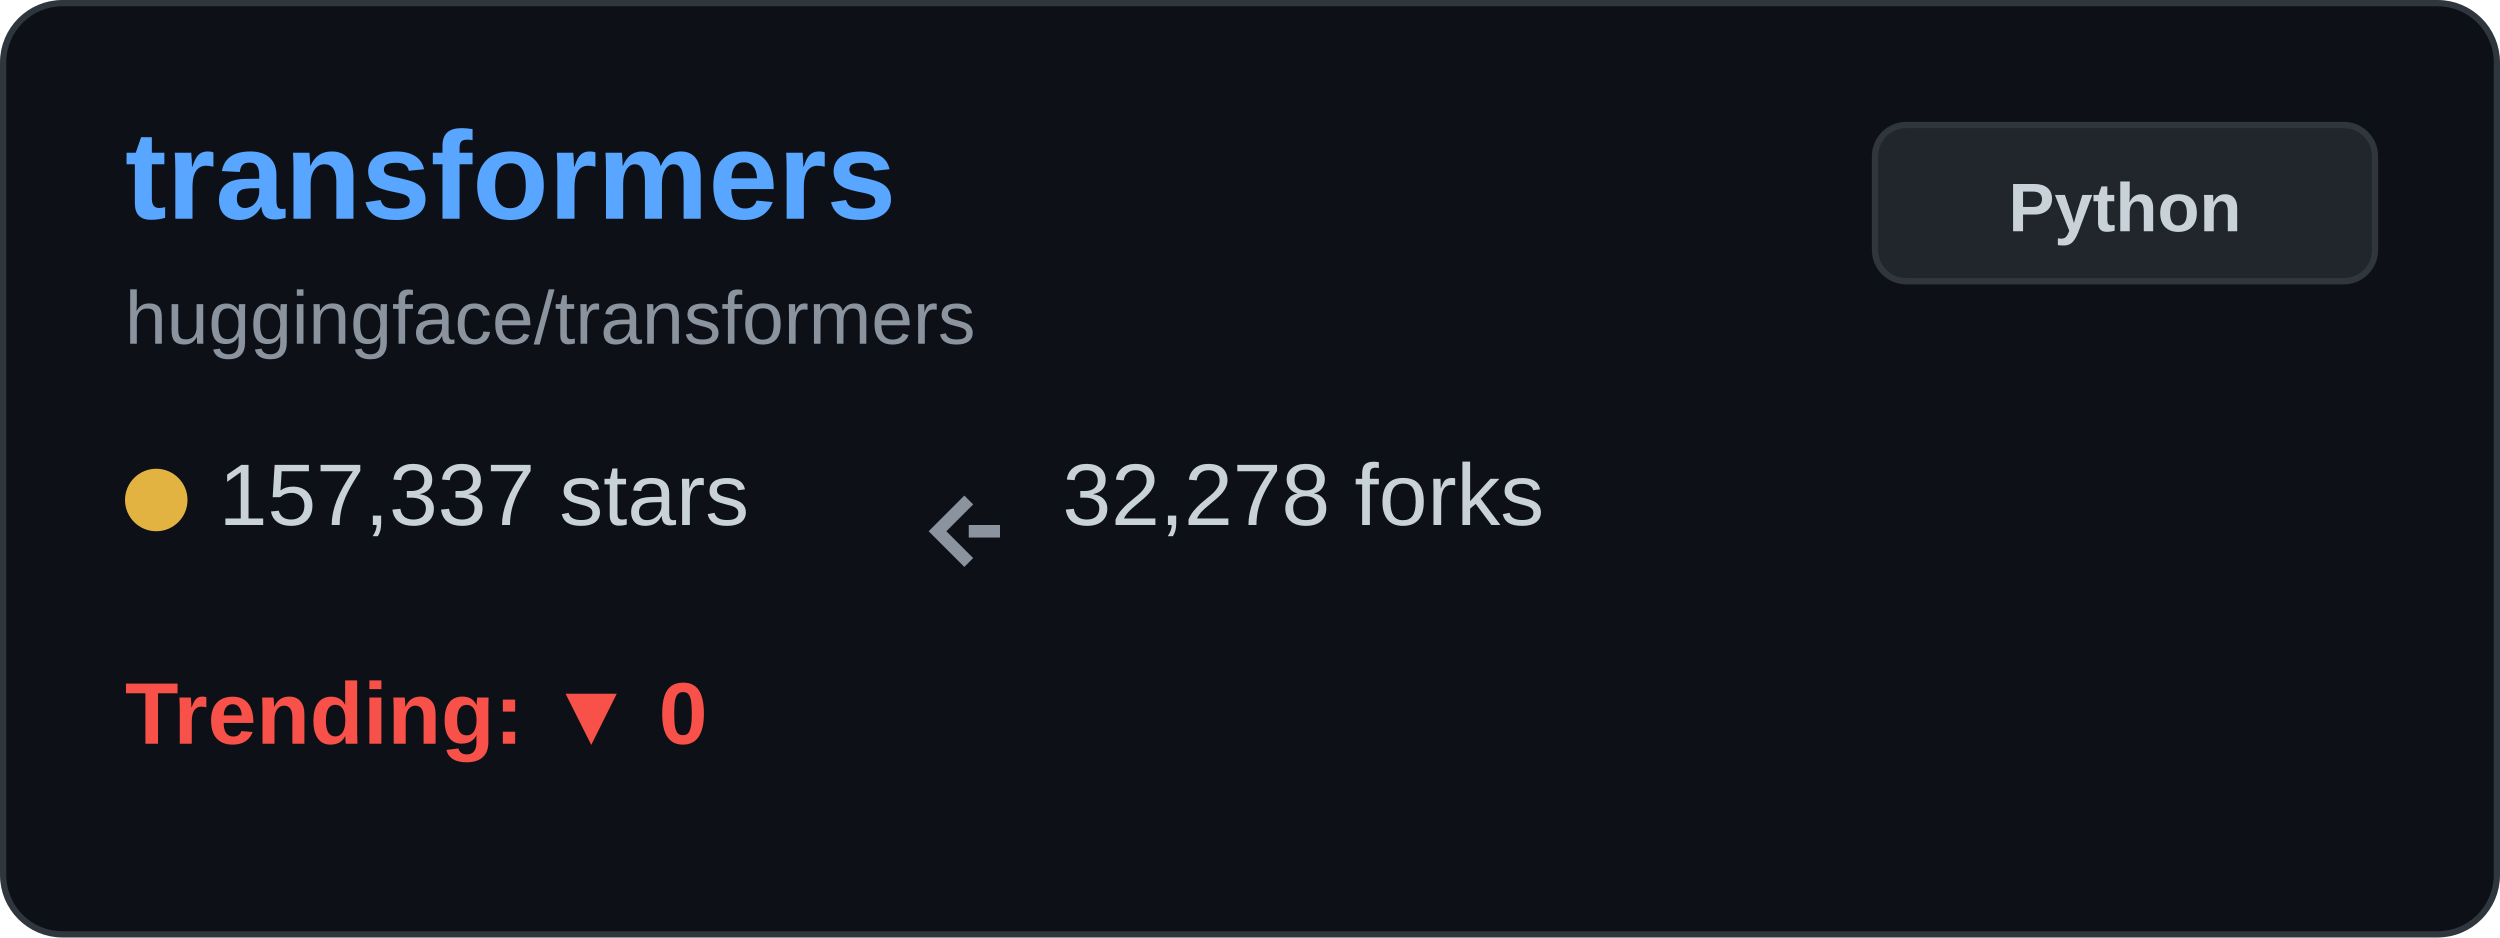
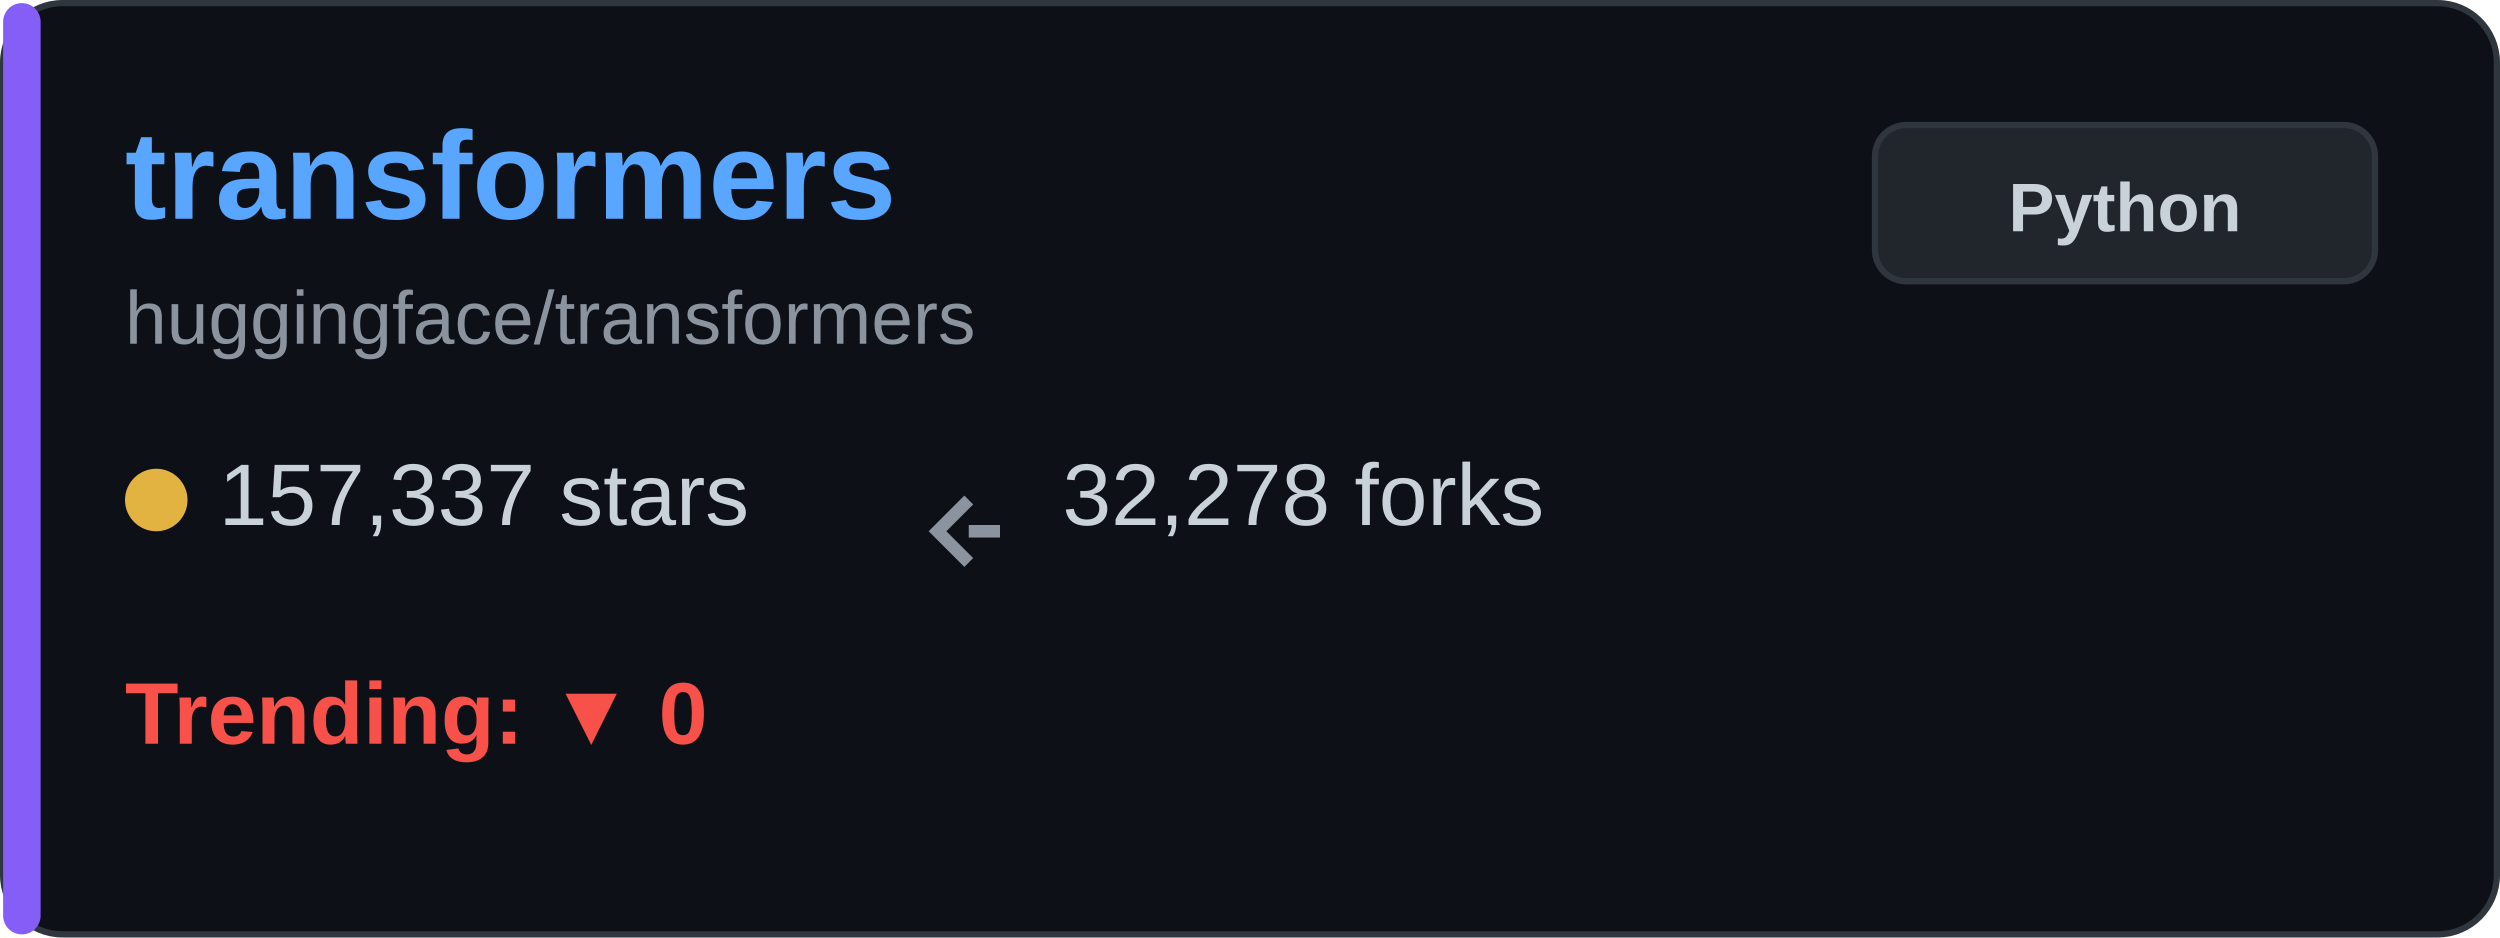
<svg xmlns="http://www.w3.org/2000/svg" width="400" height="150" viewBox="0 0 400 150" fill="none">
  <rect x="0.5" y="0.5" width="399" height="149" rx="9.5" fill="#0d1117" stroke="#30363d" />
+   <rect x="0.5" y="0.5" width="6" height="149" rx="3" fill="#845ef7" />
  <text x="20" y="35" font-family="Arial, sans-serif" font-size="20" font-weight="bold" fill="#58a6ff">transformers</text>
  <text x="20" y="55" font-family="Arial, sans-serif" font-size="12" fill="#8b949e">huggingface/transformers</text>
  <g transform="translate(20, 80)">
    <circle cx="5" cy="0" r="5" fill="#e3b341" />
    <text x="15" y="4" font-family="Arial, sans-serif" font-size="14" fill="#c9d1d9">157,337 stars</text>
  </g>
  <g transform="translate(150, 80)">
    <path d="M5 0 L0 5 L5 10 M5 5 L10 5" stroke="#8b949e" stroke-width="2" fill="none" />
    <text x="20" y="4" font-family="Arial, sans-serif" font-size="14" fill="#c9d1d9">32,278 forks</text>
  </g>
  <g transform="translate(20, 115)">
    <text x="0" y="4" font-family="Arial, sans-serif" font-size="14" font-weight="bold" fill="#f85149">Trending: ▼ 0</text>
  </g>
  <rect x="300" y="20" width="80" height="25" rx="5" fill="#21262d" stroke="#30363d" />
  <text x="340" y="37" font-family="Arial, sans-serif" font-size="11" font-weight="bold" fill="#c9d1d9" text-anchor="middle">Python</text>
</svg>
